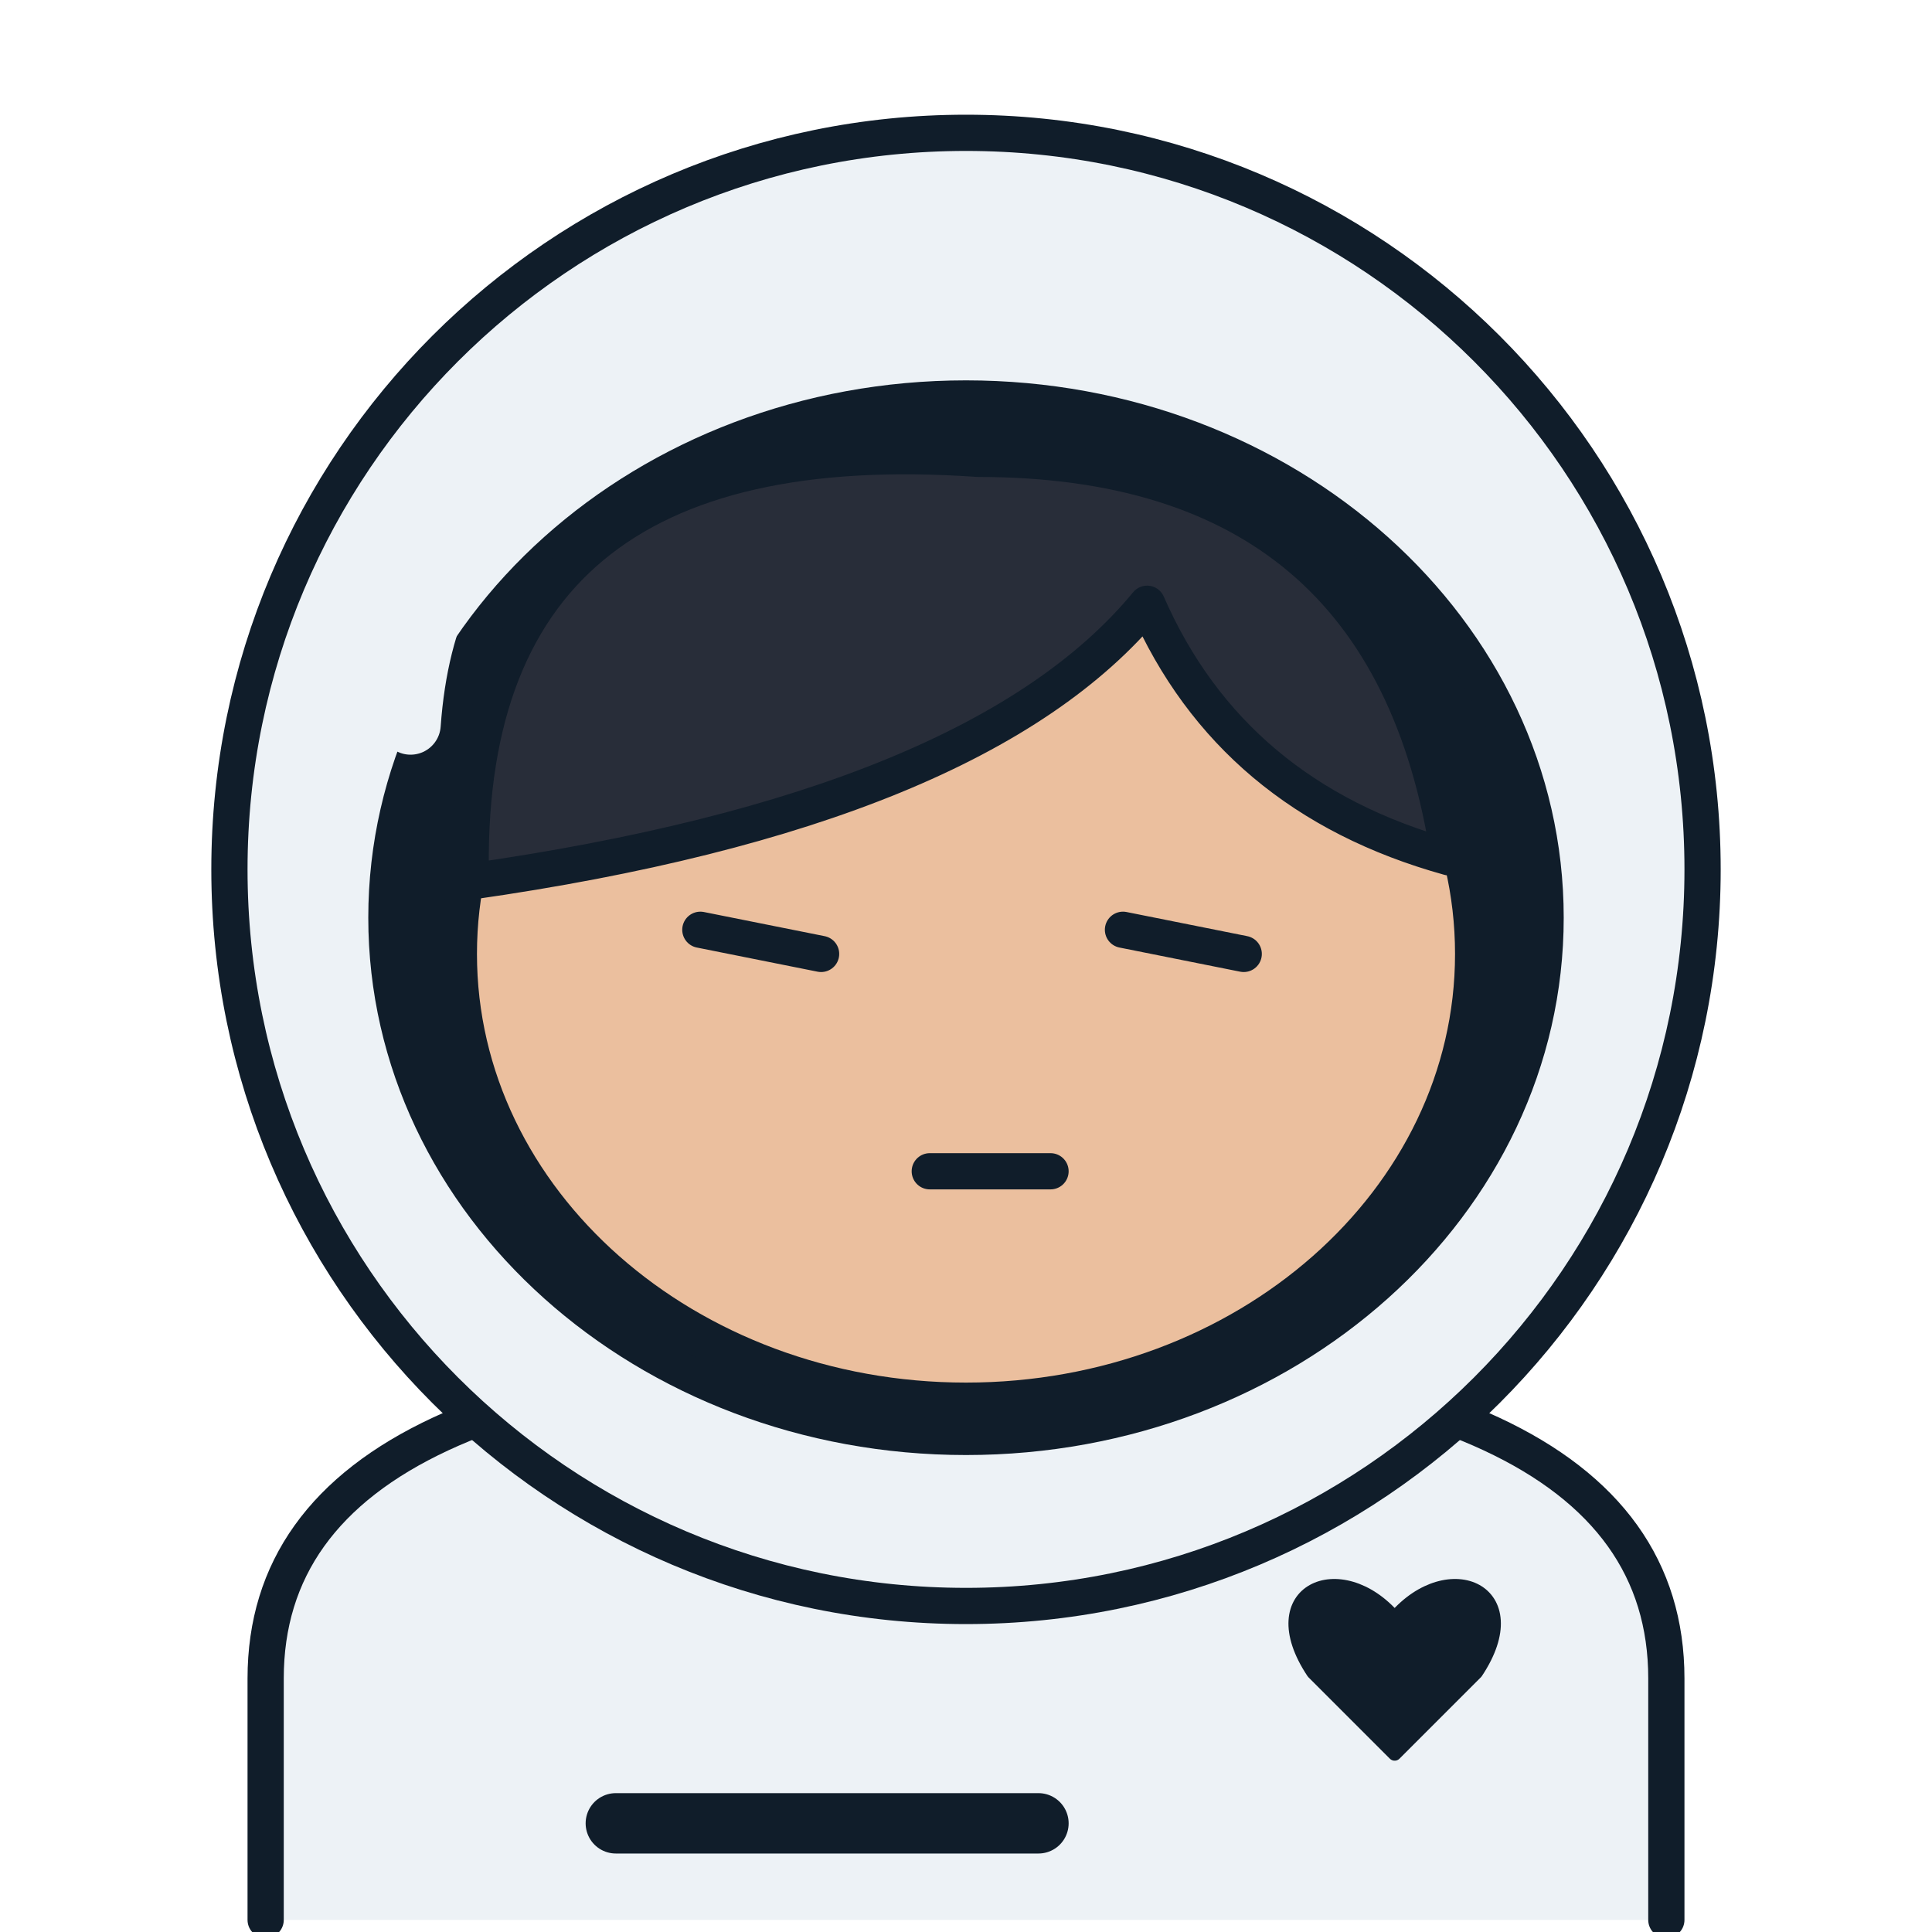
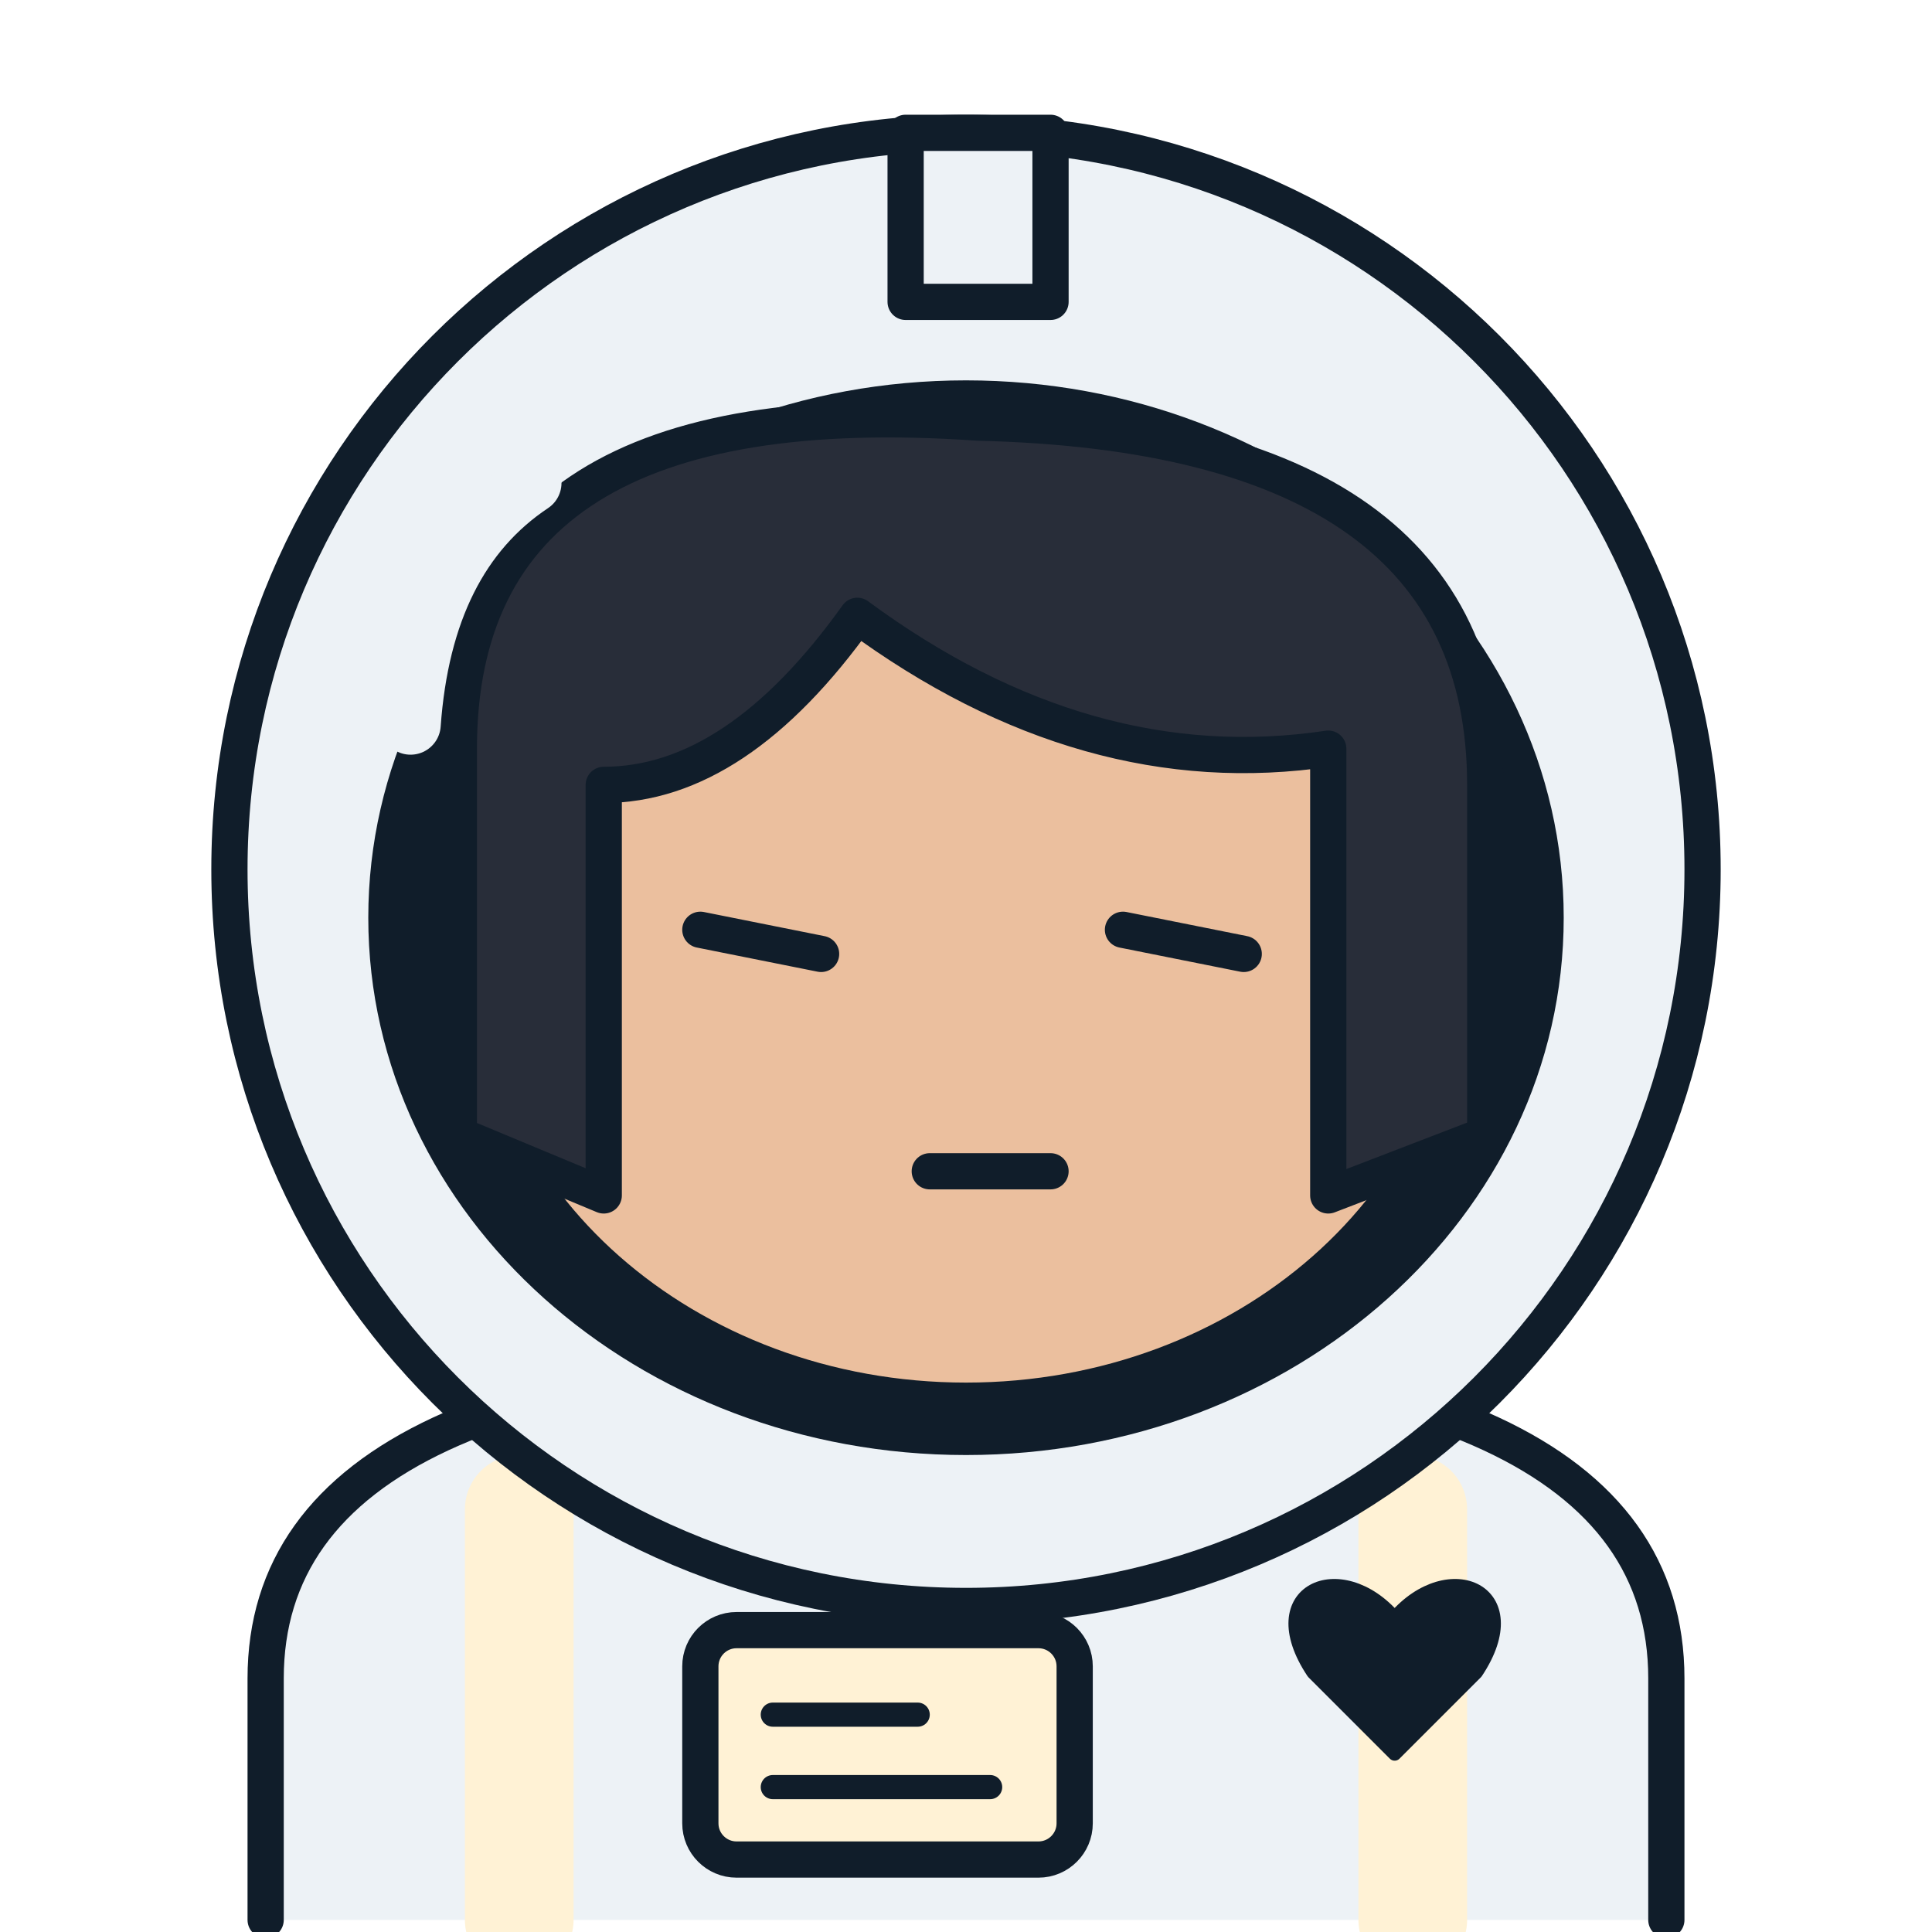
<svg xmlns="http://www.w3.org/2000/svg" viewBox="0 0 160 160">
  <g stroke="#101d2a" stroke-width="3" stroke-linecap="round" stroke-linejoin="round">
    <path d="M22 159v-20q0-27 58-27t58 27v20" fill="#edf2f6" />
+     <path d="M43 125v34m74-34v34" stroke="#fff2d5" stroke-width="9" />
    <rect x="59" y="111" width="42" height="15" rx="6" fill="#101d2a" />
    <ellipse cx="80" cy="72" rx="61" ry="61" fill="#edf2f6" />
+     <path d="M75 11h12v14H75z" fill="#edf2f6" />
    <ellipse cx="80" cy="76" rx="48" ry="43" fill="#101d2a" />
    <ellipse cx="80" cy="79" rx="42" ry="37" fill="#ebbf9e" />
-     <path d="M39 73q-1-38 42-35q34 0 39 33q-18-5-25-21q-14 17-56 23Z" fill="#282d39" />
+     <g fill="#282d39">
+       <path d="M38 94V62q0-30 43-27q42 1 42 30v29l-13 5V62q-20 3-39-11q-10 14-21 14v34Z" />
+     </g>
    <path d="M34 60q1-14 10-20" stroke="#edf2f6" stroke-width="5" fill="none" />
    <path d="m58 77 10 2m25-2 10 2" fill="none" />
    <path d="M77 97h10" fill="none" />
    <g transform="translate(105 128) scale(.75)" fill="#101d2a" stroke-width="1.5">
      <path d="M14 23 5 14C-1 5 8 1 14 8C20 1 29 5 23 14Z" />
    </g>
-     <path d="M51 151h35" stroke="#101d2a" stroke-width="5" />
+     <rect x="58" y="135" width="31" height="19" rx="3" fill="#fff2d5" />
+     <path d="M64 142h12m-12 6h18" stroke-width="2" />
  </g>
</svg>
